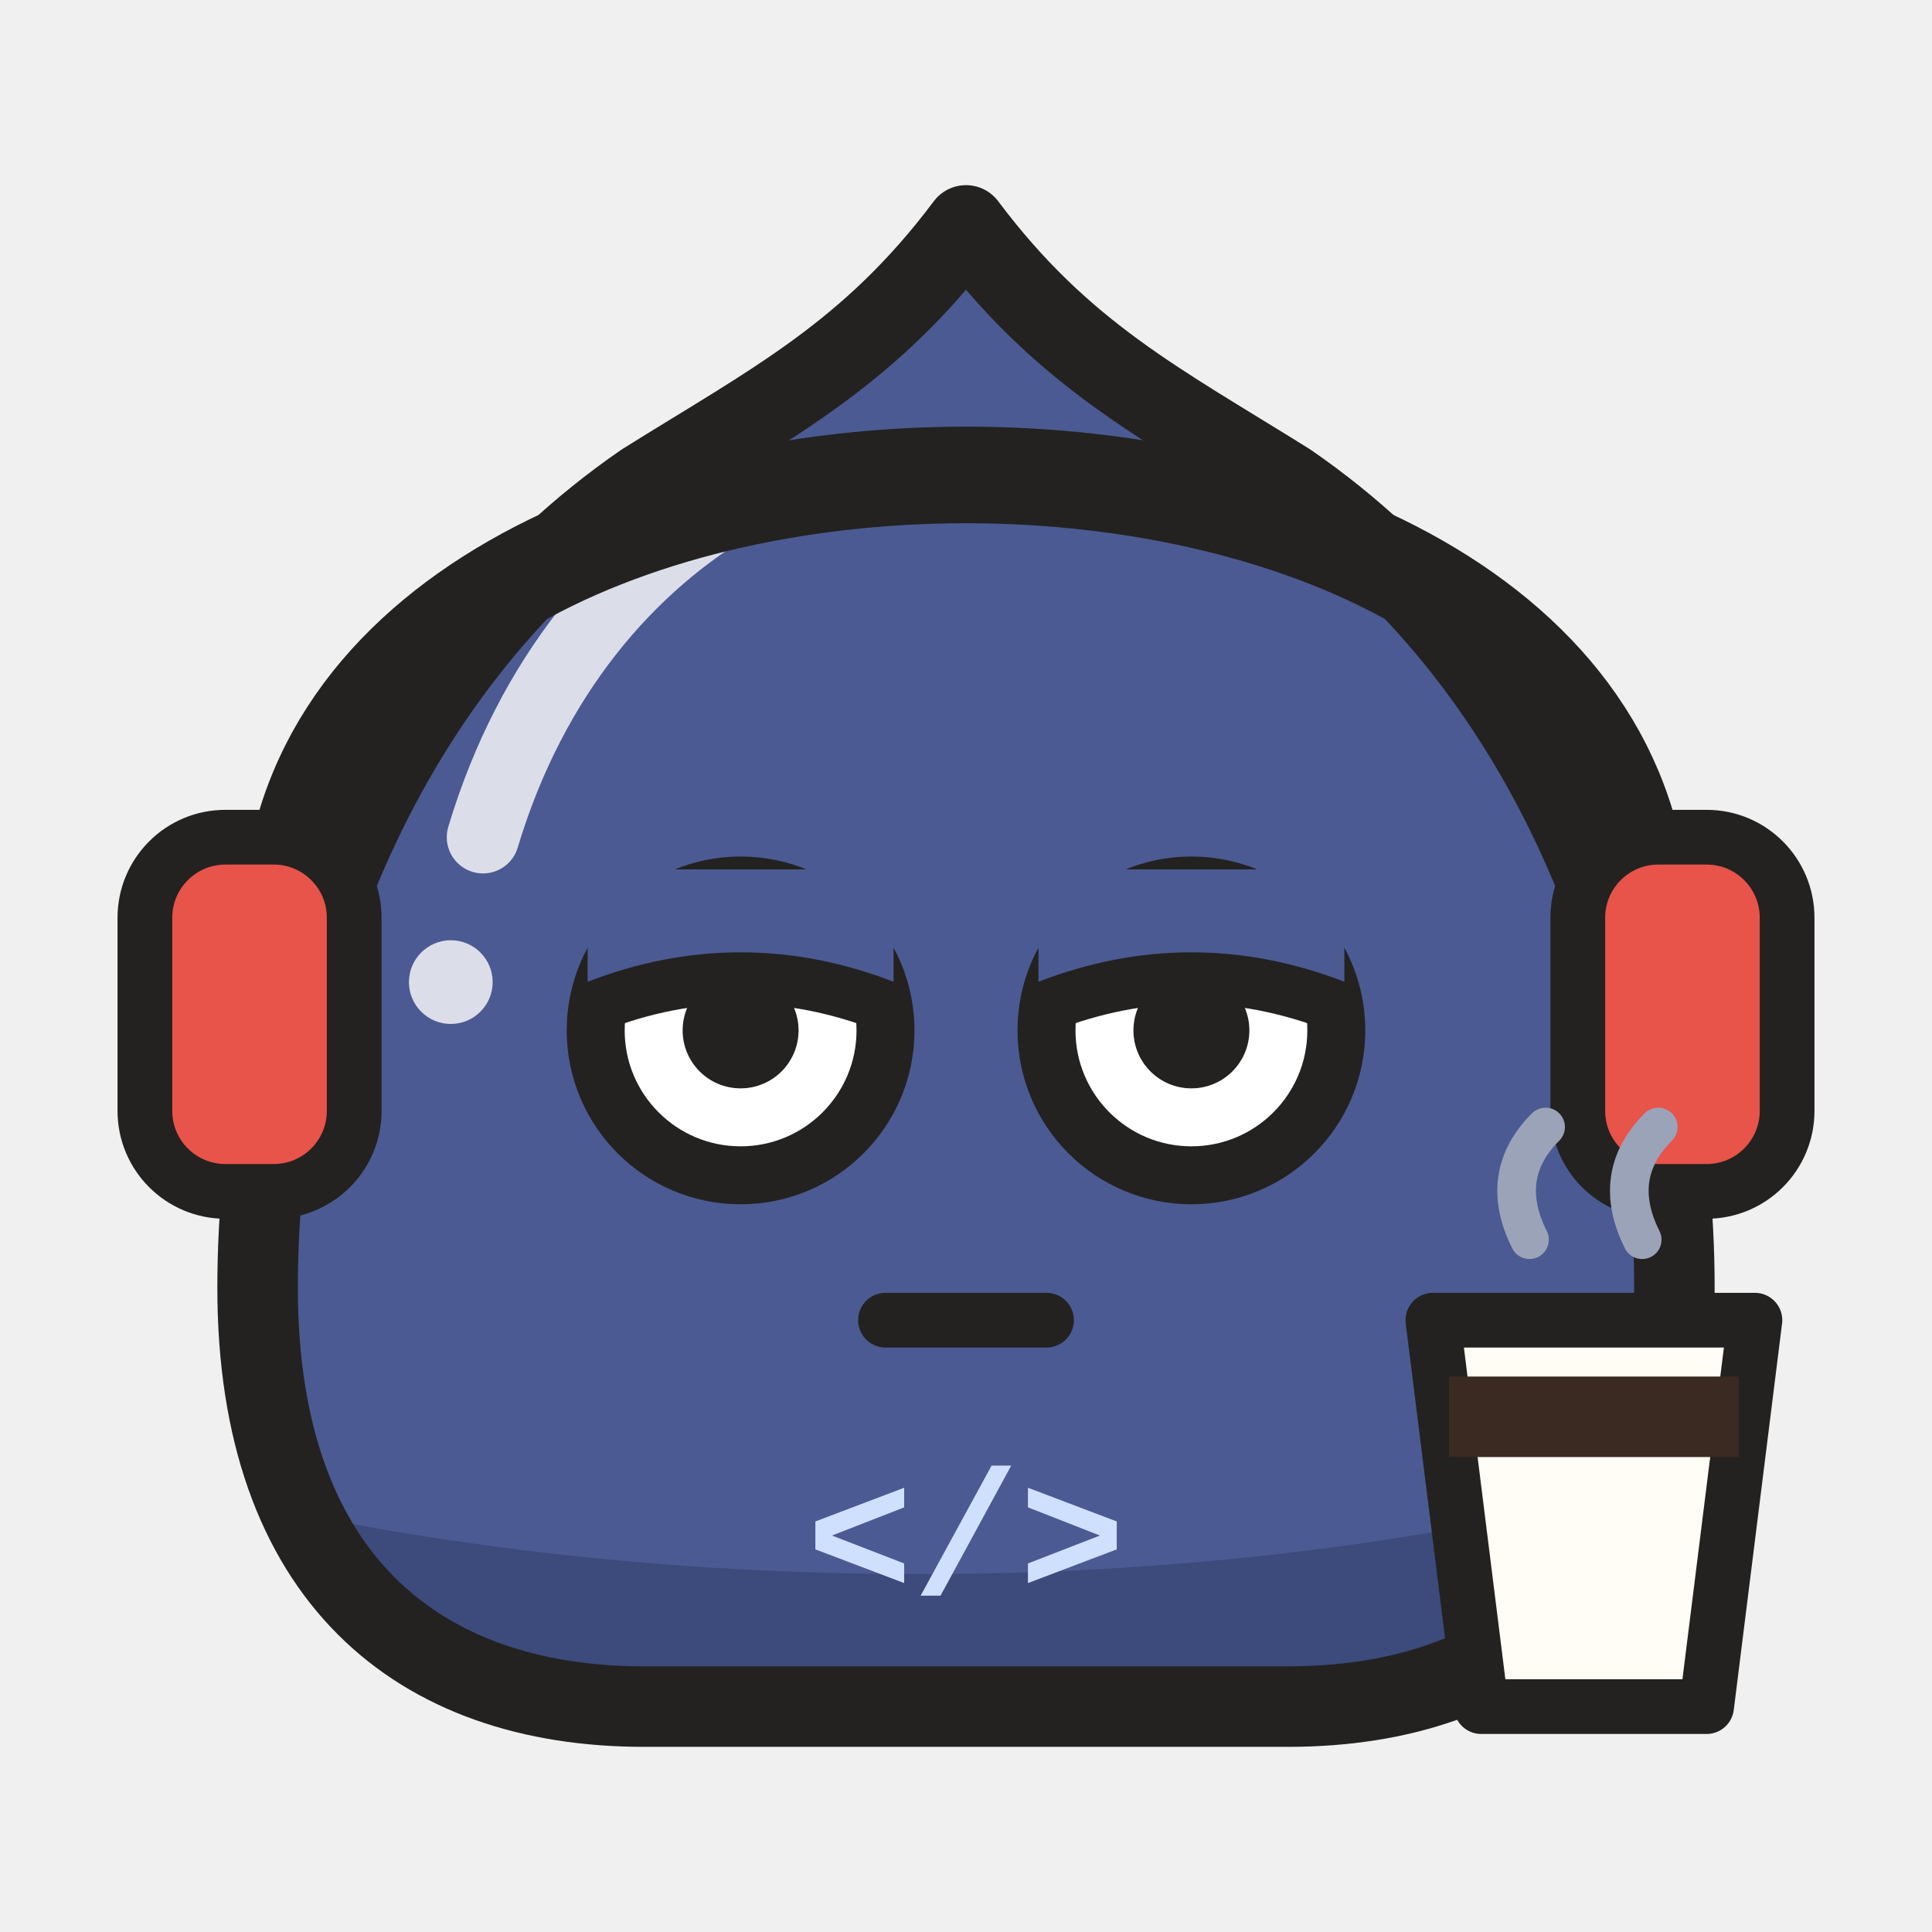
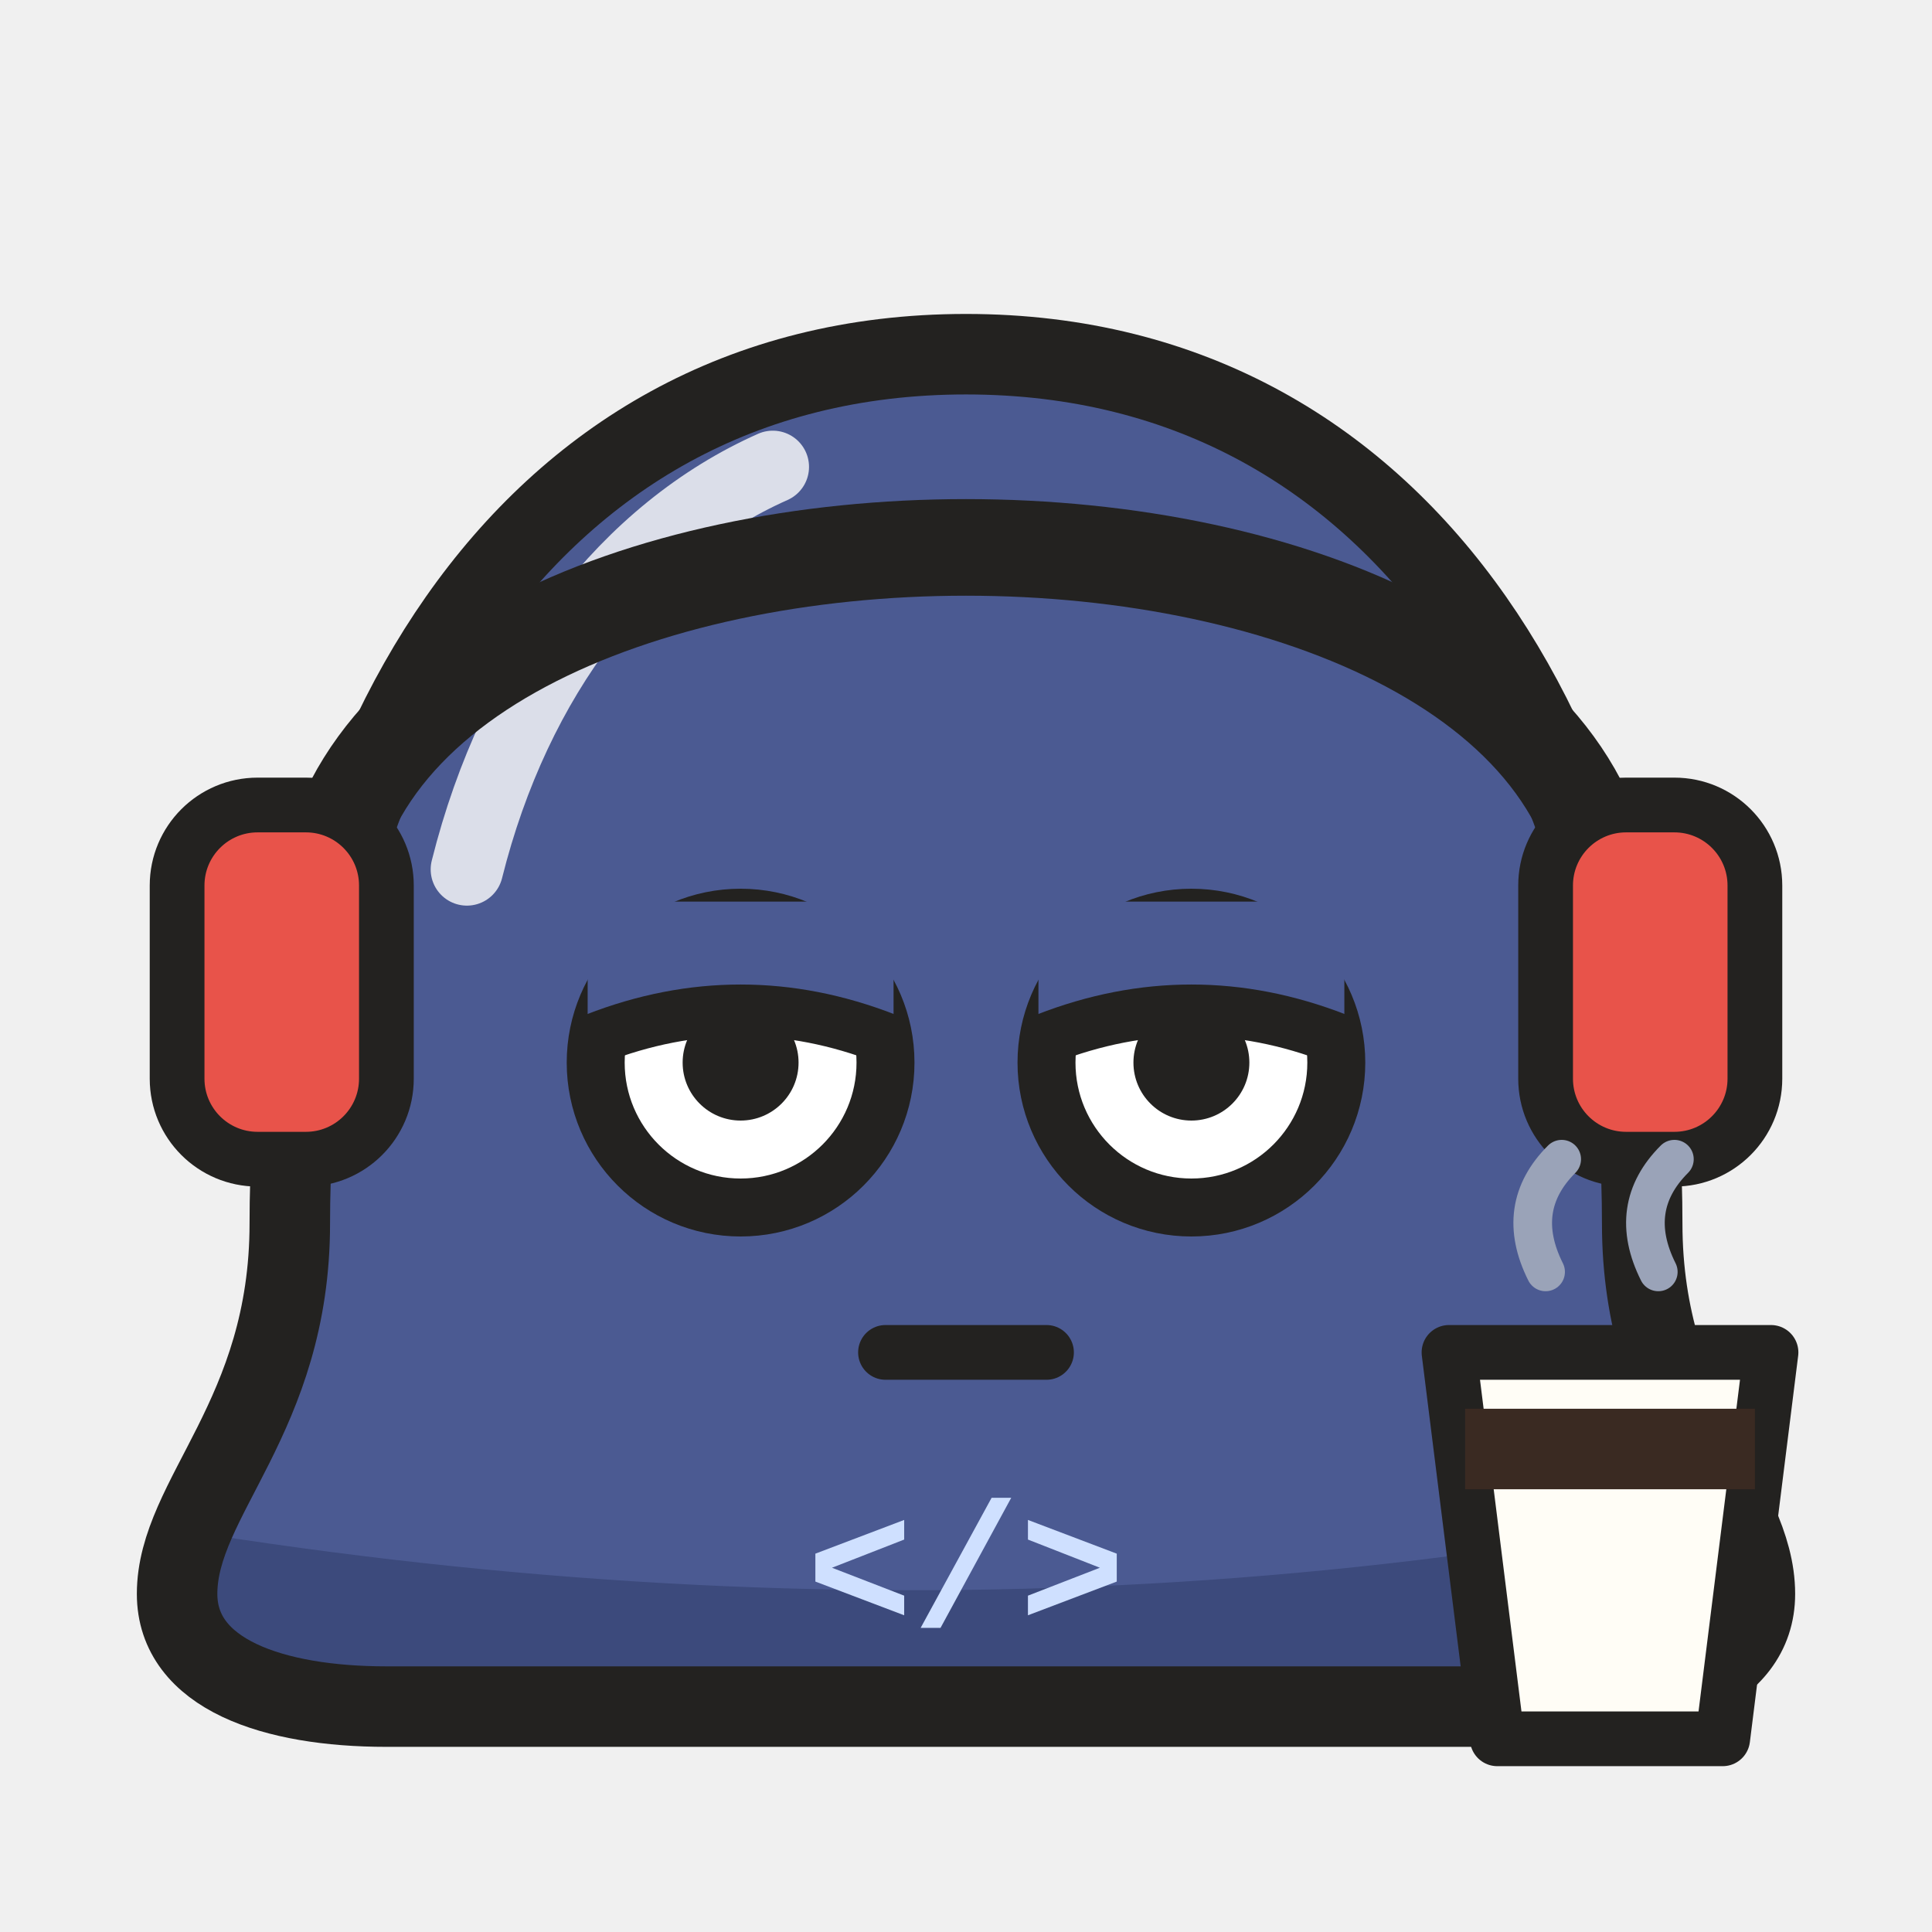
<svg xmlns="http://www.w3.org/2000/svg" viewBox="0 0 120 120" width="120" height="120">
  <defs>
    <clipPath id="b">
-       <path d="M60 14 C66 22 72 25 80 30 C96 41 104 61 104 80 C104 98 94 106 80 106 L40 106 C26 106 16 98 16 80 C16 61 24 41 40 30 C48 25 54 22 60 14 Z" />
+       <path d="M60 22 C88 22 102 48 102 76 C102 88 109 93 109 99 C109 104 103 106 96 106 L24 106 C17 106 11 104 11 99 C11 93 18 88 18 76 C18 48 32 22 60 22 Z" />
    </clipPath>
  </defs>
  <g transform="translate(60 106)">
    <g>
      <animateTransform attributeName="transform" type="scale" values="1 1;1.035 .965;1 1" keyTimes="0;.5;1" dur="2.6s" repeatCount="indefinite" calcMode="spline" keySplines=".45 0 .55 1;.45 0 .55 1" />
      <g transform="translate(-60 -106)">
-         <path d="M60 14 C66 22 72 25 80 30 C96 41 104 61 104 80 C104 98 94 106 80 106 L40 106 C26 106 16 98 16 80 C16 61 24 41 40 30 C48 25 54 22 60 14 Z" fill="#4b5a92" />
+         <path d="M60 22 C88 22 102 48 102 76 C102 88 109 93 109 99 C109 104 103 106 96 106 L24 106 C17 106 11 104 11 99 C11 93 18 88 18 76 C18 48 32 22 60 22 Z" fill="#4b5a92" />
        <g clip-path="url(#b)">
-           <path d="M10 92 C40 100 80 100 110 90 L110 120 L10 120 Z" fill="#3c4a7c" />
+           <path d="M0 93 C40 101 80 101 120 91 L120 120 L0 120 Z" fill="#3c4a7c" />
        </g>
-         <path d="M30 52 C33 42 39 35 46 31" fill="none" stroke="#fff" stroke-width="4.5" stroke-linecap="round" opacity=".8" />
-         <circle cx="28" cy="61" r="2.6" fill="#fff" opacity=".8" />
-         <path d="M60 14 C66 22 72 25 80 30 C96 41 104 61 104 80 C104 98 94 106 80 106 L40 106 C26 106 16 98 16 80 C16 61 24 41 40 30 C48 25 54 22 60 14 Z" fill="none" stroke="#232220" stroke-width="5" stroke-linejoin="round" />
-         <circle cx="46" cy="64" r="9" fill="#fff" stroke="#232220" stroke-width="3.6" />
-         <circle cx="46" cy="64" r="3.6" fill="#232220" />
-         <path d="M36.5 62.5 Q46 58 55.5 62.5 L55.5 54 L36.5 54 Z" fill="#4b5a92" stroke="none" />
-         <path d="M37 62.5 Q46 59 55 62.5" fill="none" stroke="#232220" stroke-width="3.2" stroke-linecap="round" />
-         <circle cx="74" cy="64" r="9" fill="#fff" stroke="#232220" stroke-width="3.6" />
-         <circle cx="74" cy="64" r="3.6" fill="#232220" />
-         <path d="M64.5 62.5 Q74 58 83.5 62.5 L83.5 54 L64.5 54 Z" fill="#4b5a92" stroke="none" />
-         <path d="M65 62.5 Q74 59 83 62.5" fill="none" stroke="#232220" stroke-width="3.2" stroke-linecap="round" />
-         <path d="M55 82 H65" stroke="#232220" stroke-width="3.4" stroke-linecap="round" />
-         <text x="60" y="99" text-anchor="middle" font-family="Courier New,monospace" font-weight="700" font-size="11" fill="#cfe0ff">&lt;/&gt;</text>
+         <path d="M29 54 C32 42 39 33 48 29" fill="none" stroke="#fff" stroke-width="4.5" stroke-linecap="round" opacity=".8" />
+         <path d="M60 22 C88 22 102 48 102 76 C102 88 109 93 109 99 C109 104 103 106 96 106 L24 106 C17 106 11 104 11 99 C11 93 18 88 18 76 C18 48 32 22 60 22 Z" fill="none" stroke="#232220" stroke-width="5" stroke-linejoin="round" />
+         <g transform="translate(0 2)">
+           <circle cx="46" cy="64" r="9" fill="#fff" stroke="#232220" stroke-width="3.6" />
+           <circle cx="46" cy="64" r="3.6" fill="#232220" />
+           <path d="M36.5 62.5 Q46 58 55.5 62.5 L55.5 54 L36.5 54 Z" fill="#4b5a92" />
+           <path d="M37 62.5 Q46 59 55 62.5" fill="none" stroke="#232220" stroke-width="3.2" stroke-linecap="round" />
+           <circle cx="74" cy="64" r="9" fill="#fff" stroke="#232220" stroke-width="3.6" />
+           <circle cx="74" cy="64" r="3.6" fill="#232220" />
+           <path d="M64.5 62.5 Q74 58 83.5 62.5 L83.5 54 L64.5 54 Z" fill="#4b5a92" />
+           <path d="M65 62.5 Q74 59 83 62.5" fill="none" stroke="#232220" stroke-width="3.2" stroke-linecap="round" />
+           <path d="M55 82 H65" stroke="#232220" stroke-width="3.4" stroke-linecap="round" />
+           <text x="60" y="99" text-anchor="middle" font-family="Courier New,monospace" font-weight="700" font-size="11" fill="#cfe0ff">&lt;/&gt;</text>
+         </g>
+         <g transform="translate(0 4)" />
      </g>
    </g>
  </g>
-   <path d="M18 58 C18 20 102 20 102 58" fill="none" stroke="#232220" stroke-width="6" stroke-linecap="round" />
-   <rect x="9" y="52" width="13" height="22" rx="5" fill="#e8534a" stroke="#232220" stroke-width="3.4" />
-   <rect x="98" y="52" width="13" height="22" rx="5" fill="#e8534a" stroke="#232220" stroke-width="3.4" />
-   <g>
-     <path d="M89 82 H109 L106 106 H92 Z" fill="#fffdf6" stroke="#232220" stroke-width="3.4" stroke-linejoin="round" />
-     <path d="M90 88 H108" stroke="#3a2a22" stroke-width="5" />
-     <path d="M95 77 Q93 73 96 70 M102 77 Q100 73 103 70" fill="none" stroke="#9aa3b8" stroke-width="2.4" stroke-linecap="round">
-       <animate attributeName="opacity" values=".2;.9;.2" dur="2.2s" repeatCount="indefinite" />
-     </path>
-   </g>
+   <path d="M20 58 C20 26 100 26 100 58" fill="none" stroke="#232220" stroke-width="6" stroke-linecap="round" />
+   <rect x="11" y="50" width="13" height="22" rx="5" fill="#e8534a" stroke="#232220" stroke-width="3.4" />
+   <rect x="96" y="50" width="13" height="22" rx="5" fill="#e8534a" stroke="#232220" stroke-width="3.4" />
+   <path d="M90 84 H110 L107 108 H93 Z" fill="#fffdf6" stroke="#232220" stroke-width="3.4" stroke-linejoin="round" />
+   <path d="M91 90 H109" stroke="#3a2a22" stroke-width="5" />
+   <path d="M96 79 Q94 75 97 72 M103 79 Q101 75 104 72" fill="none" stroke="#9aa3b8" stroke-width="2.4" stroke-linecap="round">
+     <animate attributeName="opacity" values=".2;.9;.2" dur="2.2s" repeatCount="indefinite" />
+   </path>
</svg>
